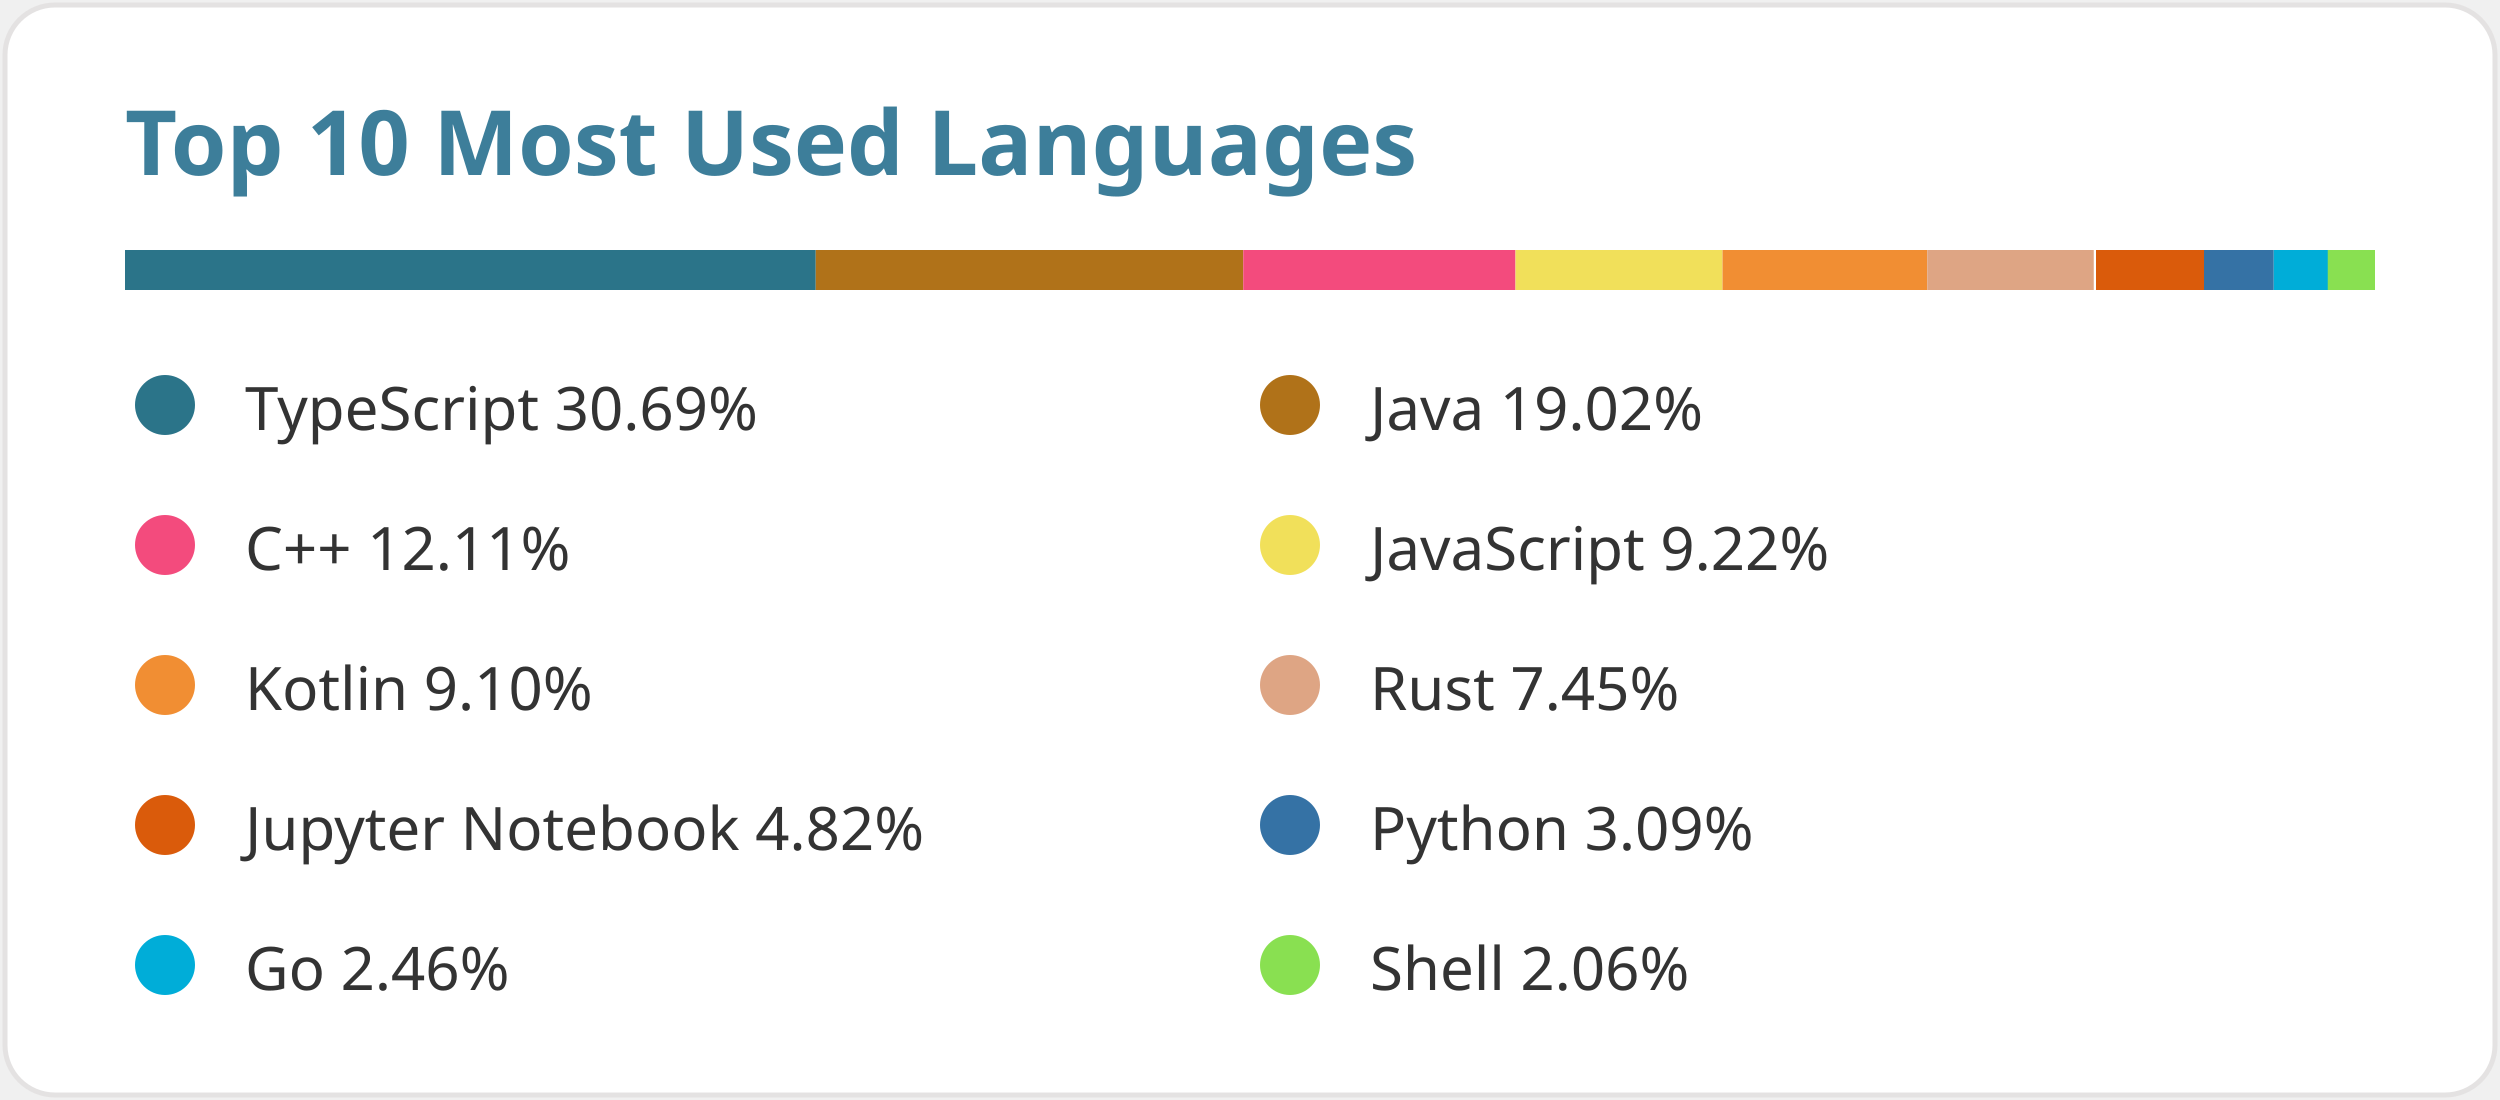
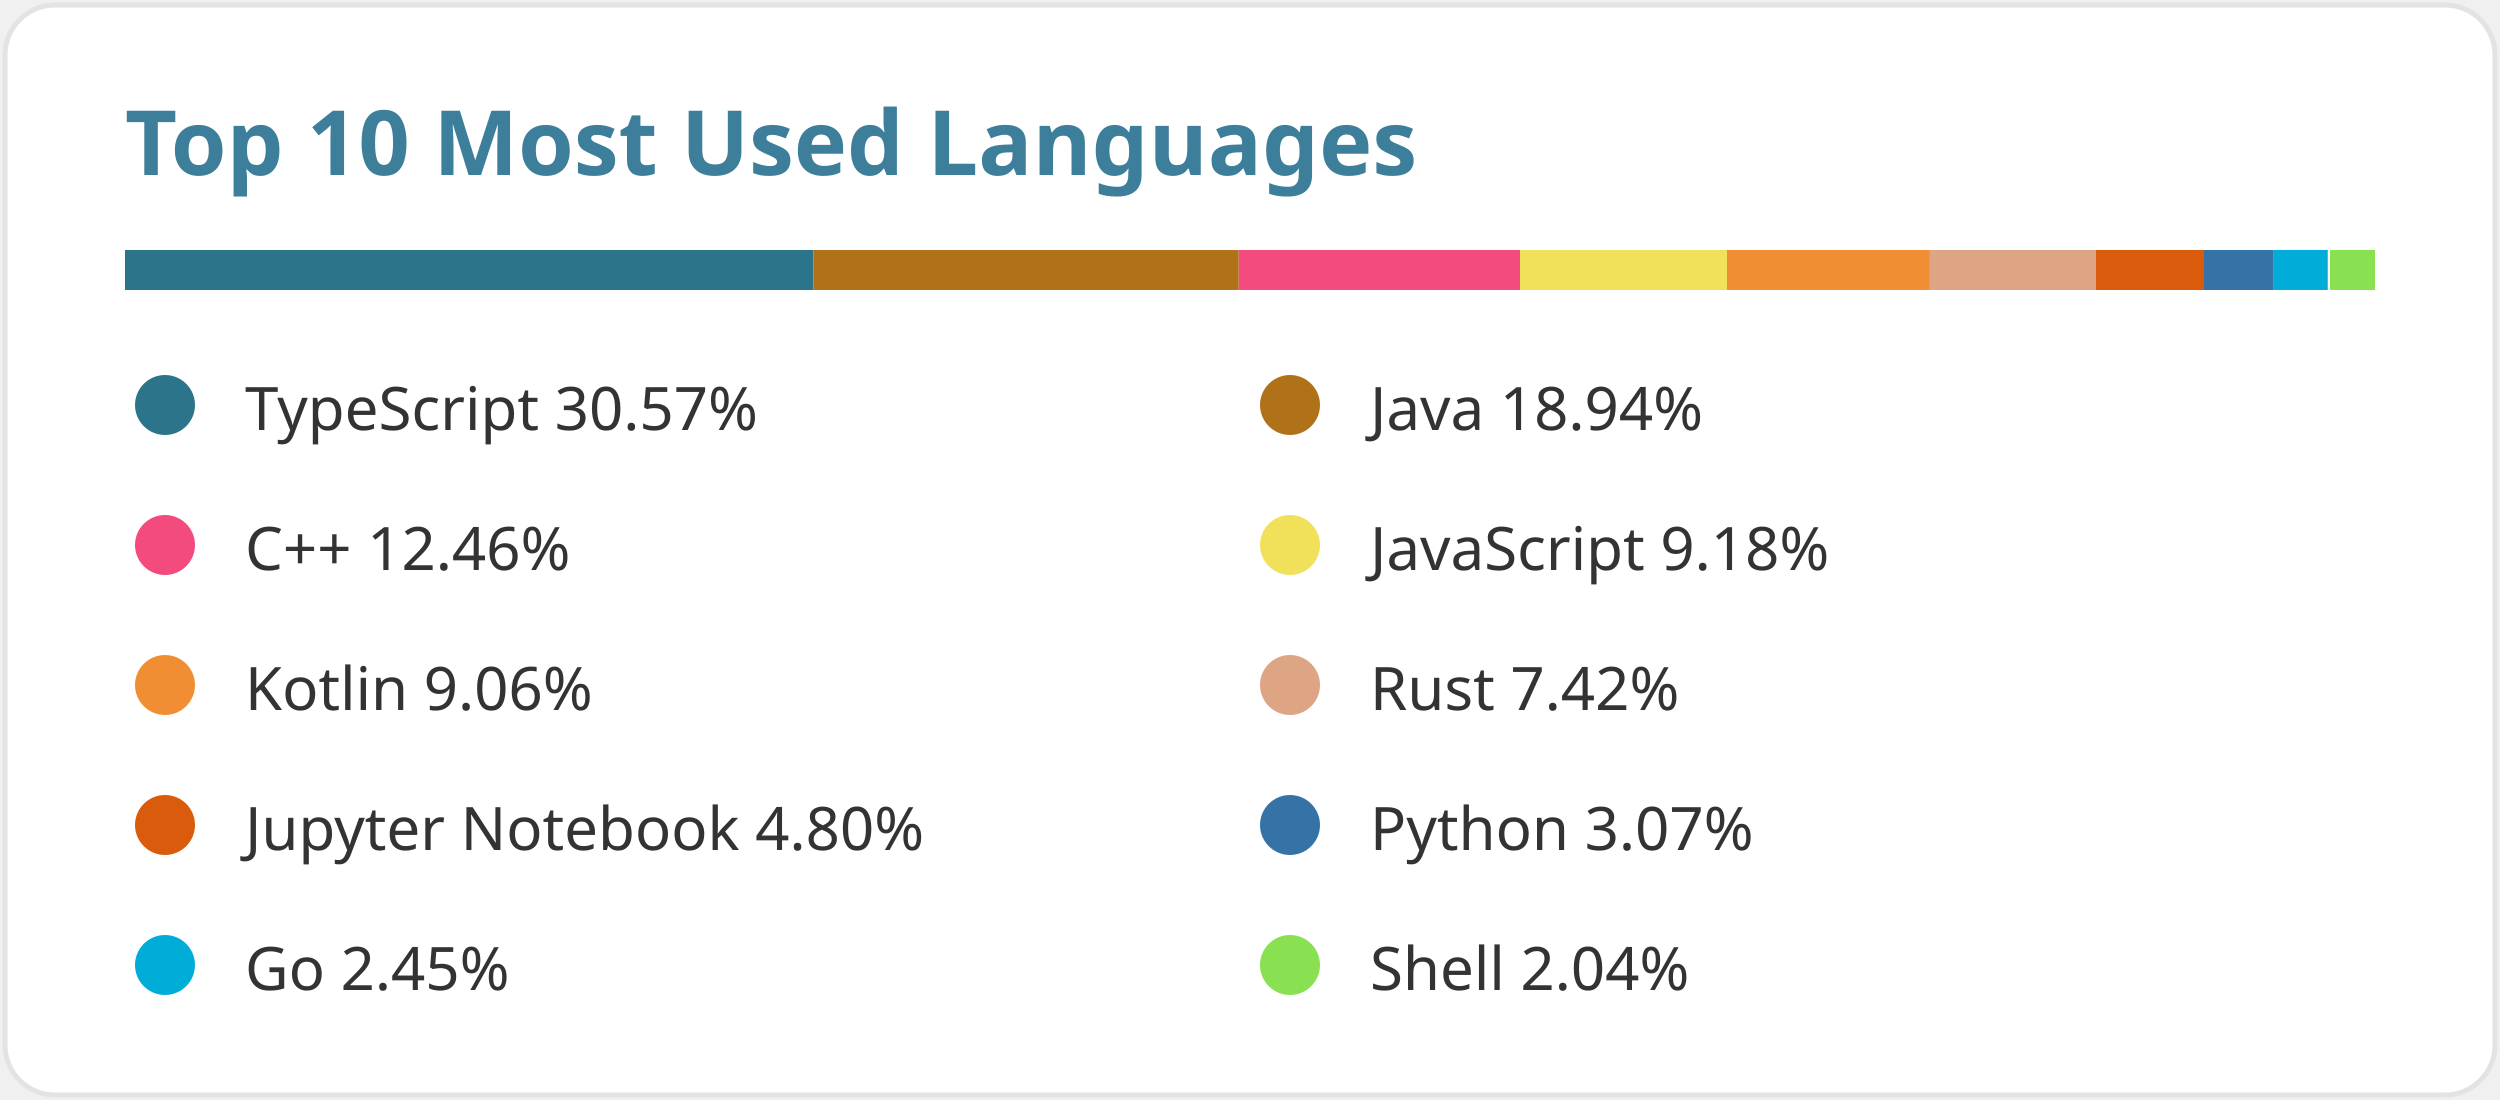
<svg xmlns="http://www.w3.org/2000/svg" width="500" height="220" viewBox="0 0 500 220" data-reactroot="">
  <style>text { font-family: 'Segoe UI', Ubuntu, Sans-Serif; fill: #333333; font-size: 12px; font-weight: 400; }</style>
  <rect width="498" height="218" x="1" y="1" rx="10" fill="#ffffff" stroke="#e4e2e2" />
  <text x="25" y="35" style="fill:#3d7e9a;font-size:18px;font-weight:600">Top 10 Most Used Languages</text>
  <g transform="translate(25, 50) scale(450, 8)">
-     <rect fill="#2b7489" x="0" width="0.307" height="1" />
-     <rect fill="#b07219" x="0.307" width="0.19" height="1" />
-     <rect fill="#f34b7d" x="0.497" width="0.121" height="1" />
-     <rect fill="#f1e05a" x="0.618" width="0.092" height="1" />
-     <rect fill="#F18E33" x="0.71" width="0.091" height="1" />
-     <rect fill="#dea584" x="0.801" width="0.074" height="1" />
+     <rect fill="#2b7489" x="0" width="0.306" height="1" />
+     <rect fill="#b07219" x="0.306" width="0.189" height="1" />
+     <rect fill="#f34b7d" x="0.495" width="0.125" height="1" />
+     <rect fill="#f1e05a" x="0.62" width="0.092" height="1" />
+     <rect fill="#F18E33" x="0.712" width="0.091" height="1" />
+     <rect fill="#dea584" x="0.802" width="0.074" height="1" />
    <rect fill="#DA5B0B" x="0.876" width="0.048" height="1" />
    <rect fill="#3572A5" x="0.924" width="0.031" height="1" />
-     <rect fill="#00ADD8" x="0.955" width="0.025" height="1" />
-     <rect fill="#89e051" x="0.979" width="0.021" height="1" />
+     <rect fill="#00ADD8" x="0.955" width="0.024" height="1" />
+     <rect fill="#89e051" x="0.98" width="0.02" height="1" />
  </g>
  <g transform="translate(25, 75)">
    <circle cx="8" cy="6" r="6" fill="#2b7489" />
-     <text x="24" y="11">TypeScript 30.69%</text>
+     <text x="24" y="11">TypeScript 30.57%</text>
  </g>
  <g transform="translate(250, 75)">
    <circle cx="8" cy="6" r="6" fill="#b07219" />
-     <text x="24" y="11">Java 19.02%</text>
+     <text x="24" y="11">Java 18.94%</text>
  </g>
  <g transform="translate(25, 103)">
    <circle cx="8" cy="6" r="6" fill="#f34b7d" />
-     <text x="24" y="11">C++ 12.11%</text>
+     <text x="24" y="11">C++ 12.46%</text>
  </g>
  <g transform="translate(250, 103)">
    <circle cx="8" cy="6" r="6" fill="#f1e05a" />
-     <text x="24" y="11">JavaScript 9.22%</text>
+     <text x="24" y="11">JavaScript 9.18%</text>
  </g>
  <g transform="translate(25, 131)">
    <circle cx="8" cy="6" r="6" fill="#F18E33" />
-     <text x="24" y="11">Kotlin 9.10%</text>
+     <text x="24" y="11">Kotlin 9.06%</text>
  </g>
  <g transform="translate(250, 131)">
    <circle cx="8" cy="6" r="6" fill="#dea584" />
-     <text x="24" y="11">Rust 7.45%</text>
+     <text x="24" y="11">Rust 7.42%</text>
  </g>
  <g transform="translate(25, 159)">
    <circle cx="8" cy="6" r="6" fill="#DA5B0B" />
-     <text x="24" y="11">Jupyter Notebook 4.82%</text>
+     <text x="24" y="11">Jupyter Notebook 4.80%</text>
  </g>
  <g transform="translate(250, 159)">
    <circle cx="8" cy="6" r="6" fill="#3572A5" />
-     <text x="24" y="11">Python 3.09%</text>
+     <text x="24" y="11">Python 3.07%</text>
  </g>
  <g transform="translate(25, 187)">
    <circle cx="8" cy="6" r="6" fill="#00ADD8" />
-     <text x="24" y="11">Go 2.46%</text>
+     <text x="24" y="11">Go 2.45%</text>
  </g>
  <g transform="translate(250, 187)">
    <circle cx="8" cy="6" r="6" fill="#89e051" />
-     <text x="24" y="11">Shell 2.06%</text>
+     <text x="24" y="11">Shell 2.04%</text>
  </g>
</svg>
